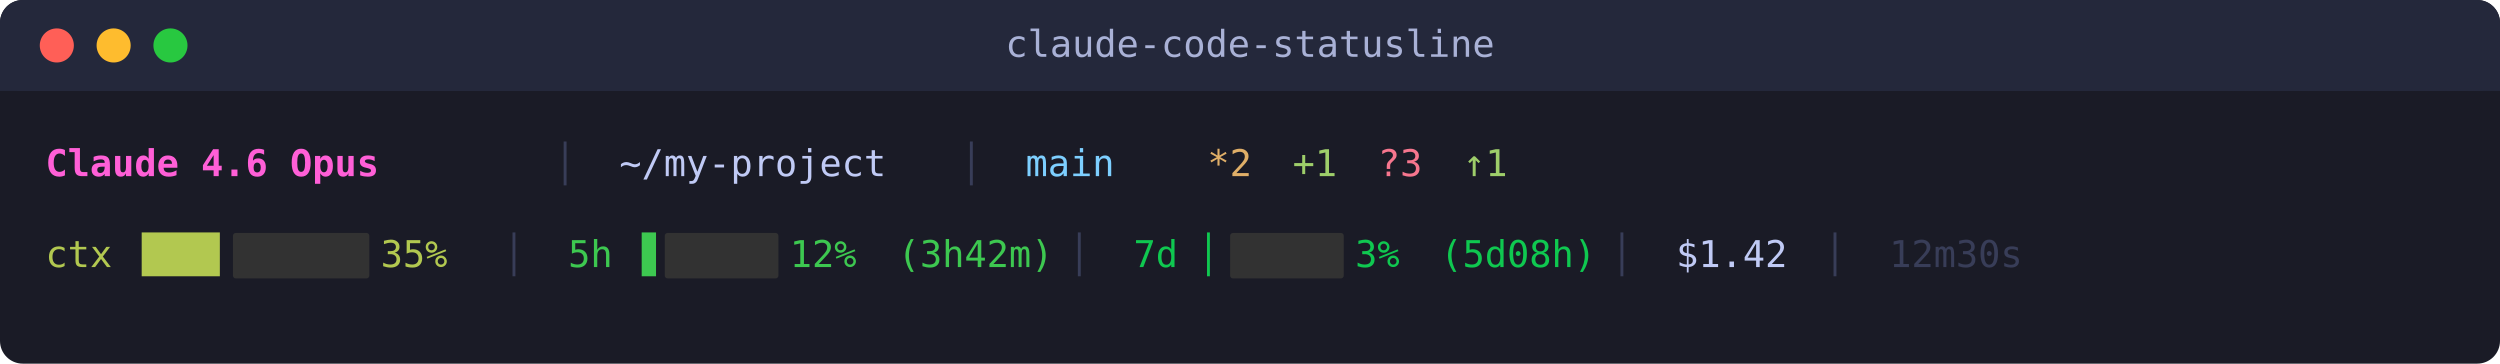
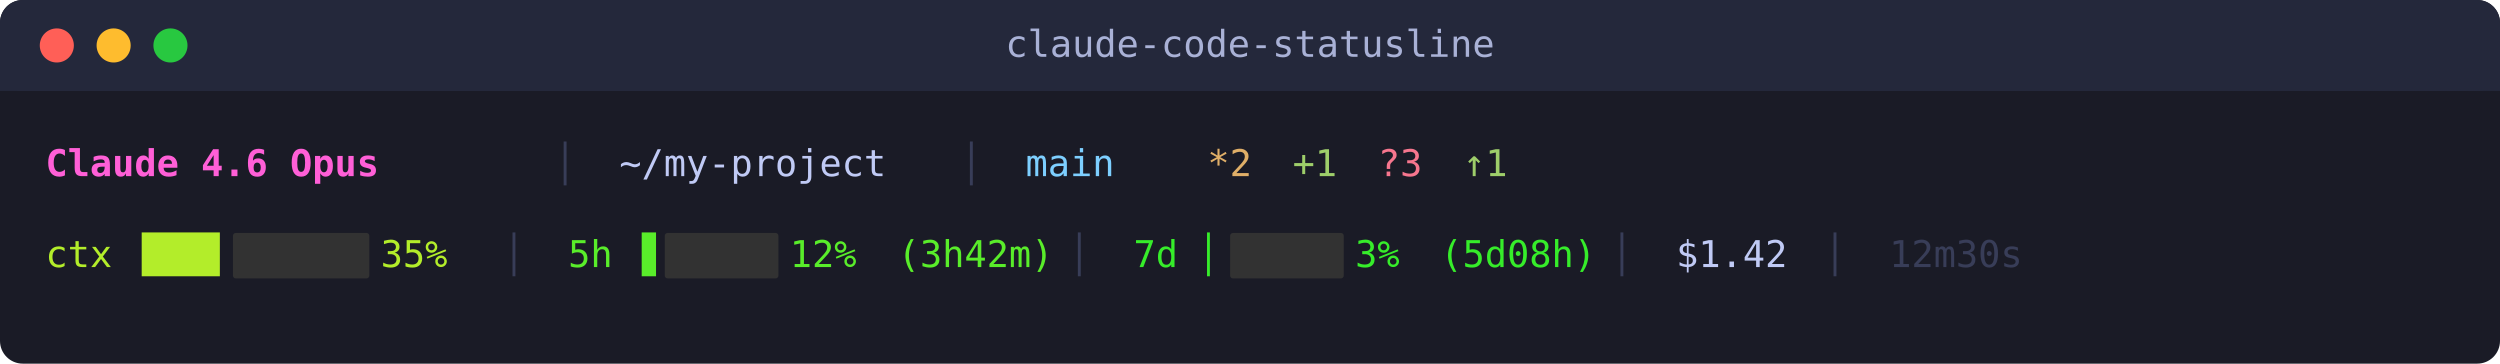
<svg xmlns="http://www.w3.org/2000/svg" width="880" height="128" viewBox="0 0 880 128">
  <defs>
    <style>
      @font-face {
        font-family: 'Menlo';
        src: local('Menlo'), local('Monaco'), local('Consolas'), local('DejaVu Sans Mono');
      }
      text { font-family: 'Menlo', 'Monaco', 'Consolas', 'DejaVu Sans Mono', monospace; font-size: 13px; }
      .dim { opacity: 0.5; }
    </style>
  </defs>
  <rect width="880" height="128" rx="8" ry="8" fill="#1a1b26" />
  <rect width="880" height="32" rx="8" ry="8" fill="#24283b" />
  <rect y="24" width="880" height="8" fill="#24283b" />
  <circle cx="20" cy="16" r="6" fill="#ff5f57" />
  <circle cx="40" cy="16" r="6" fill="#febc2e" />
  <circle cx="60" cy="16" r="6" fill="#28c840" />
  <text x="440" y="20" fill="#a9b1d6" text-anchor="middle" font-size="12">claude-code-statusline</text>
  <text x="16" y="62" fill="#ff5fd7" font-weight="bold"> Claude 4.6 Opus</text>
  <text x="195" y="62" fill="#565f89" class="dim"> │ </text>
  <text x="218" y="62" fill="#c0caf5">~/my-project</text>
  <text x="338" y="62" fill="#565f89" class="dim"> │ </text>
  <text x="361" y="62" fill="#7dcfff"> main</text>
  <text x="425" y="62" fill="#e0af68"> *2</text>
  <text x="455" y="62" fill="#9ece6a"> +1</text>
  <text x="485" y="62" fill="#f7768e"> ?3</text>
  <text x="515" y="62" fill="#9ece6a"> ↑1</text>
-   <text x="16" y="94" fill="rgb(178,200,80)">ctx </text>
-   <text x="50" y="94" fill="rgb(178,200,80)">███▌</text>
+   <text x="16" y="94" fill="rgb(179,237,42)">ctx </text>
+   <text x="50" y="94" fill="rgb(179,237,42)">███▌</text>
  <rect x="82" y="82" width="48" height="16" rx="1" fill="rgb(50,50,50)" />
-   <text x="134" y="94" fill="rgb(178,200,80)"> 35%</text>
+   <text x="134" y="94" fill="rgb(179,237,42)"> 35%</text>
  <text x="177" y="94" fill="#565f89" class="dim"> │ </text>
-   <text x="200" y="94" fill="rgb(61,200,80)">5h </text>
-   <text x="226" y="94" fill="rgb(61,200,80)">▋</text>
+   <text x="200" y="94" fill="rgb(89,237,42)">5h </text>
+   <text x="226" y="94" fill="rgb(89,237,42)">▋</text>
  <rect x="234" y="82" width="40" height="16" rx="1" fill="rgb(50,50,50)" />
-   <text x="278" y="94" fill="rgb(61,200,80)"> 12%</text>
-   <text x="316" y="94" fill="rgb(61,200,80)">(3h42m)</text>
+   <text x="278" y="94" fill="rgb(89,237,42)"> 12%</text>
+   <text x="316" y="94" fill="rgb(89,237,42)">(3h42m)</text>
  <text x="376" y="94" fill="#565f89" class="dim"> │ </text>
-   <text x="399" y="94" fill="rgb(15,200,80)">7d </text>
-   <text x="425" y="94" fill="rgb(15,200,80)">▏</text>
+   <text x="399" y="94" fill="rgb(54,237,42)">7d </text>
+   <text x="425" y="94" fill="rgb(54,237,42)">▏</text>
  <rect x="433" y="82" width="40" height="16" rx="1" fill="rgb(50,50,50)" />
-   <text x="477" y="94" fill="rgb(15,200,80)"> 3%</text>
-   <text x="507" y="94" fill="rgb(15,200,80)">(5d08h)</text>
+   <text x="477" y="94" fill="rgb(54,237,42)"> 3%</text>
+   <text x="507" y="94" fill="rgb(54,237,42)">(5d08h)</text>
  <text x="567" y="94" fill="#565f89" class="dim"> │ </text>
  <text x="590" y="94" fill="#c0caf5">$1.42</text>
  <text x="642" y="94" fill="#565f89" class="dim"> │ </text>
  <text x="665" y="94" fill="#565f89" class="dim">12m30s</text>
</svg>
